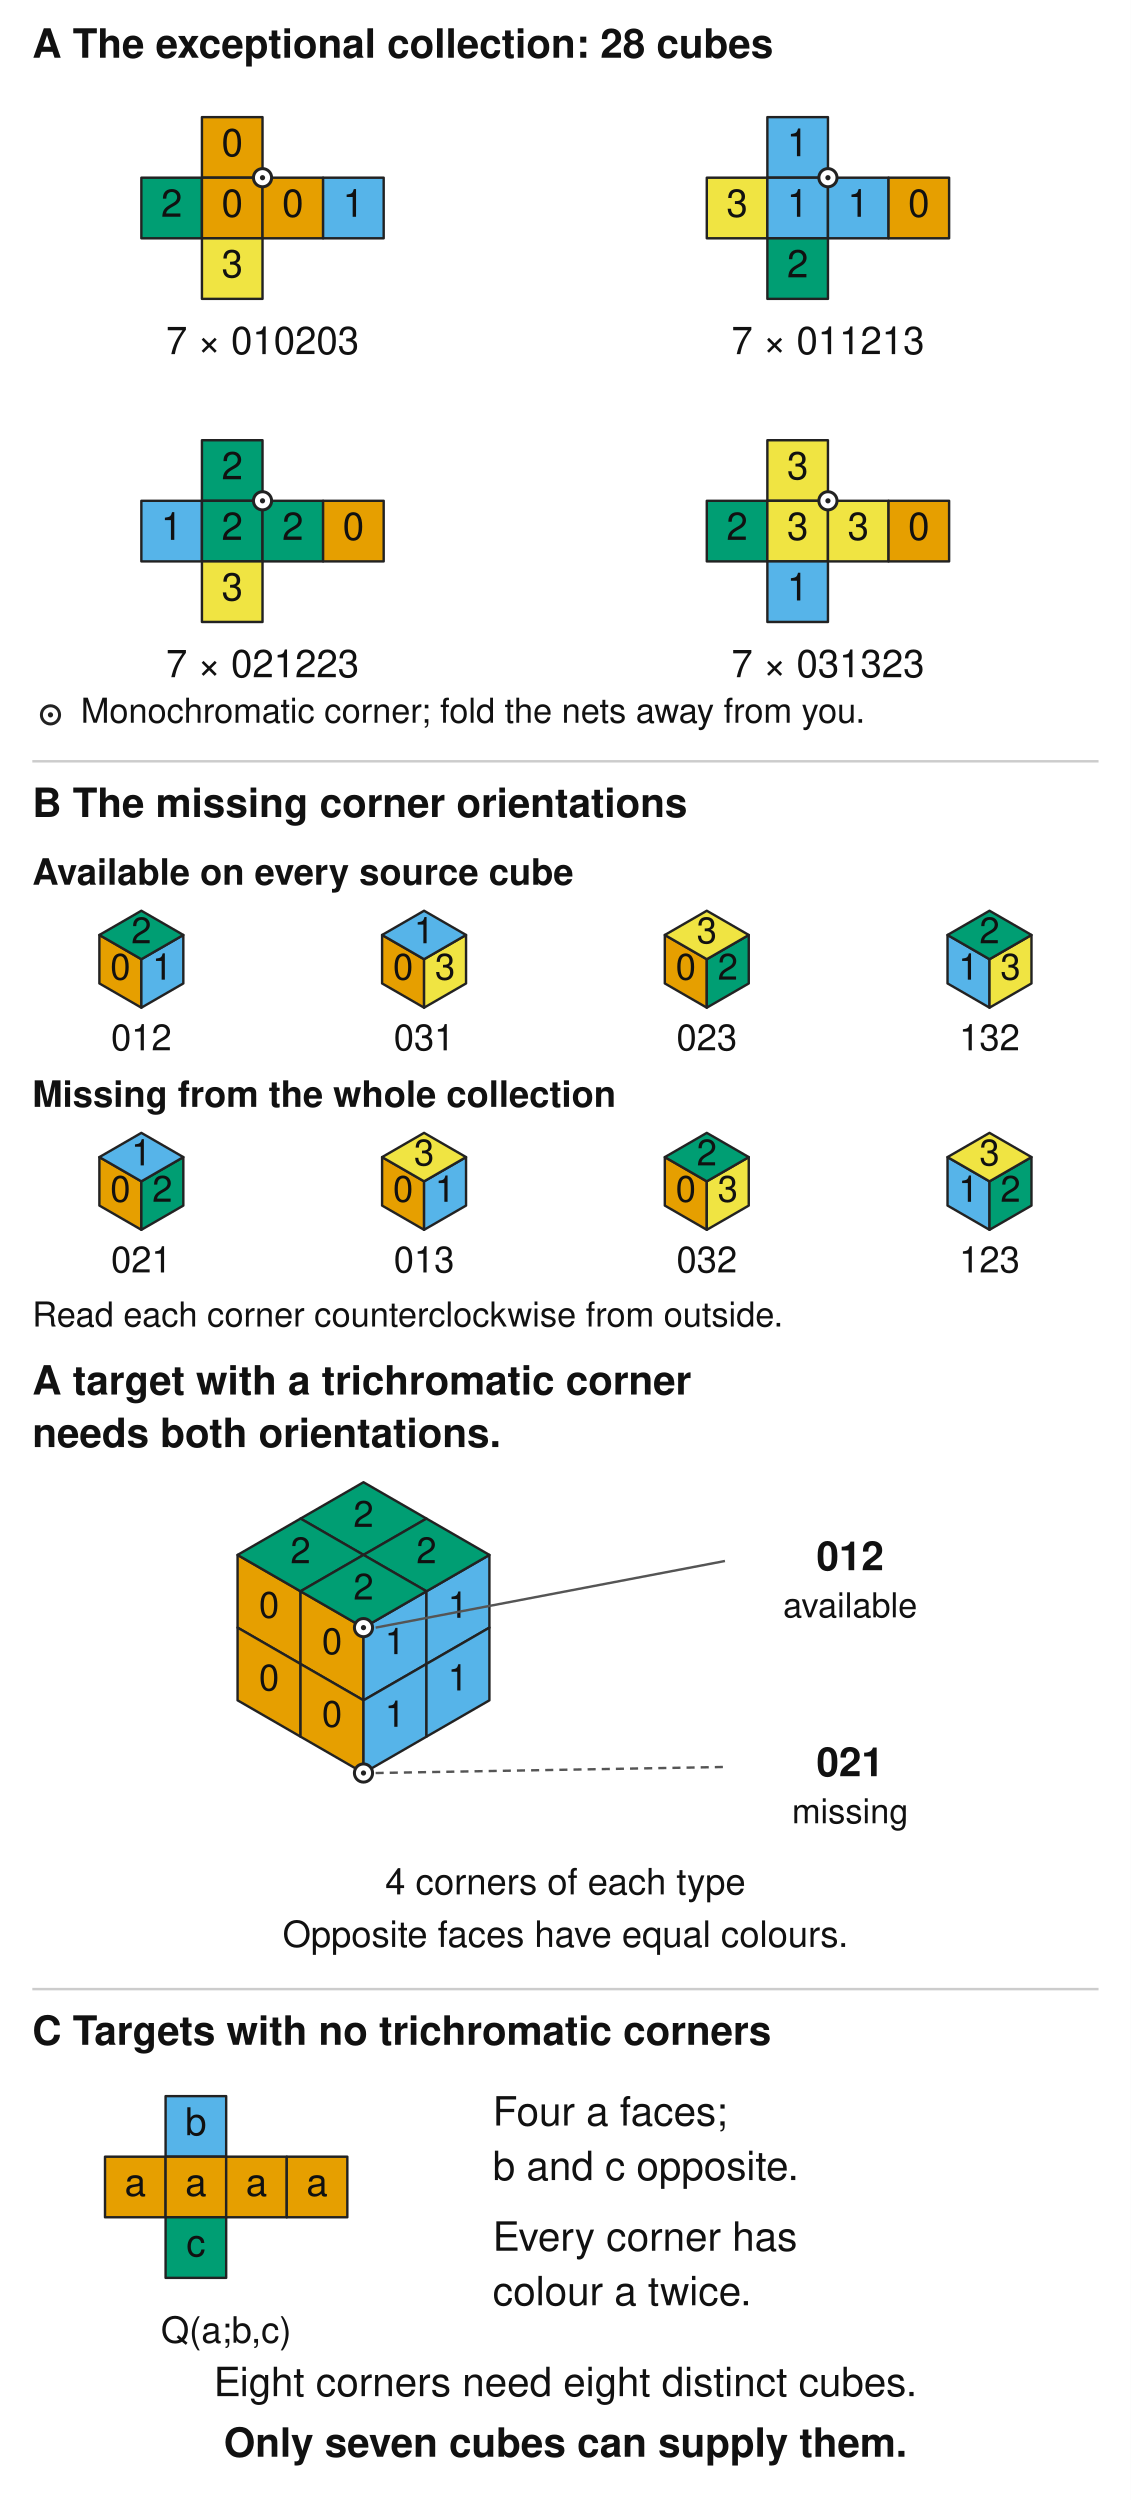
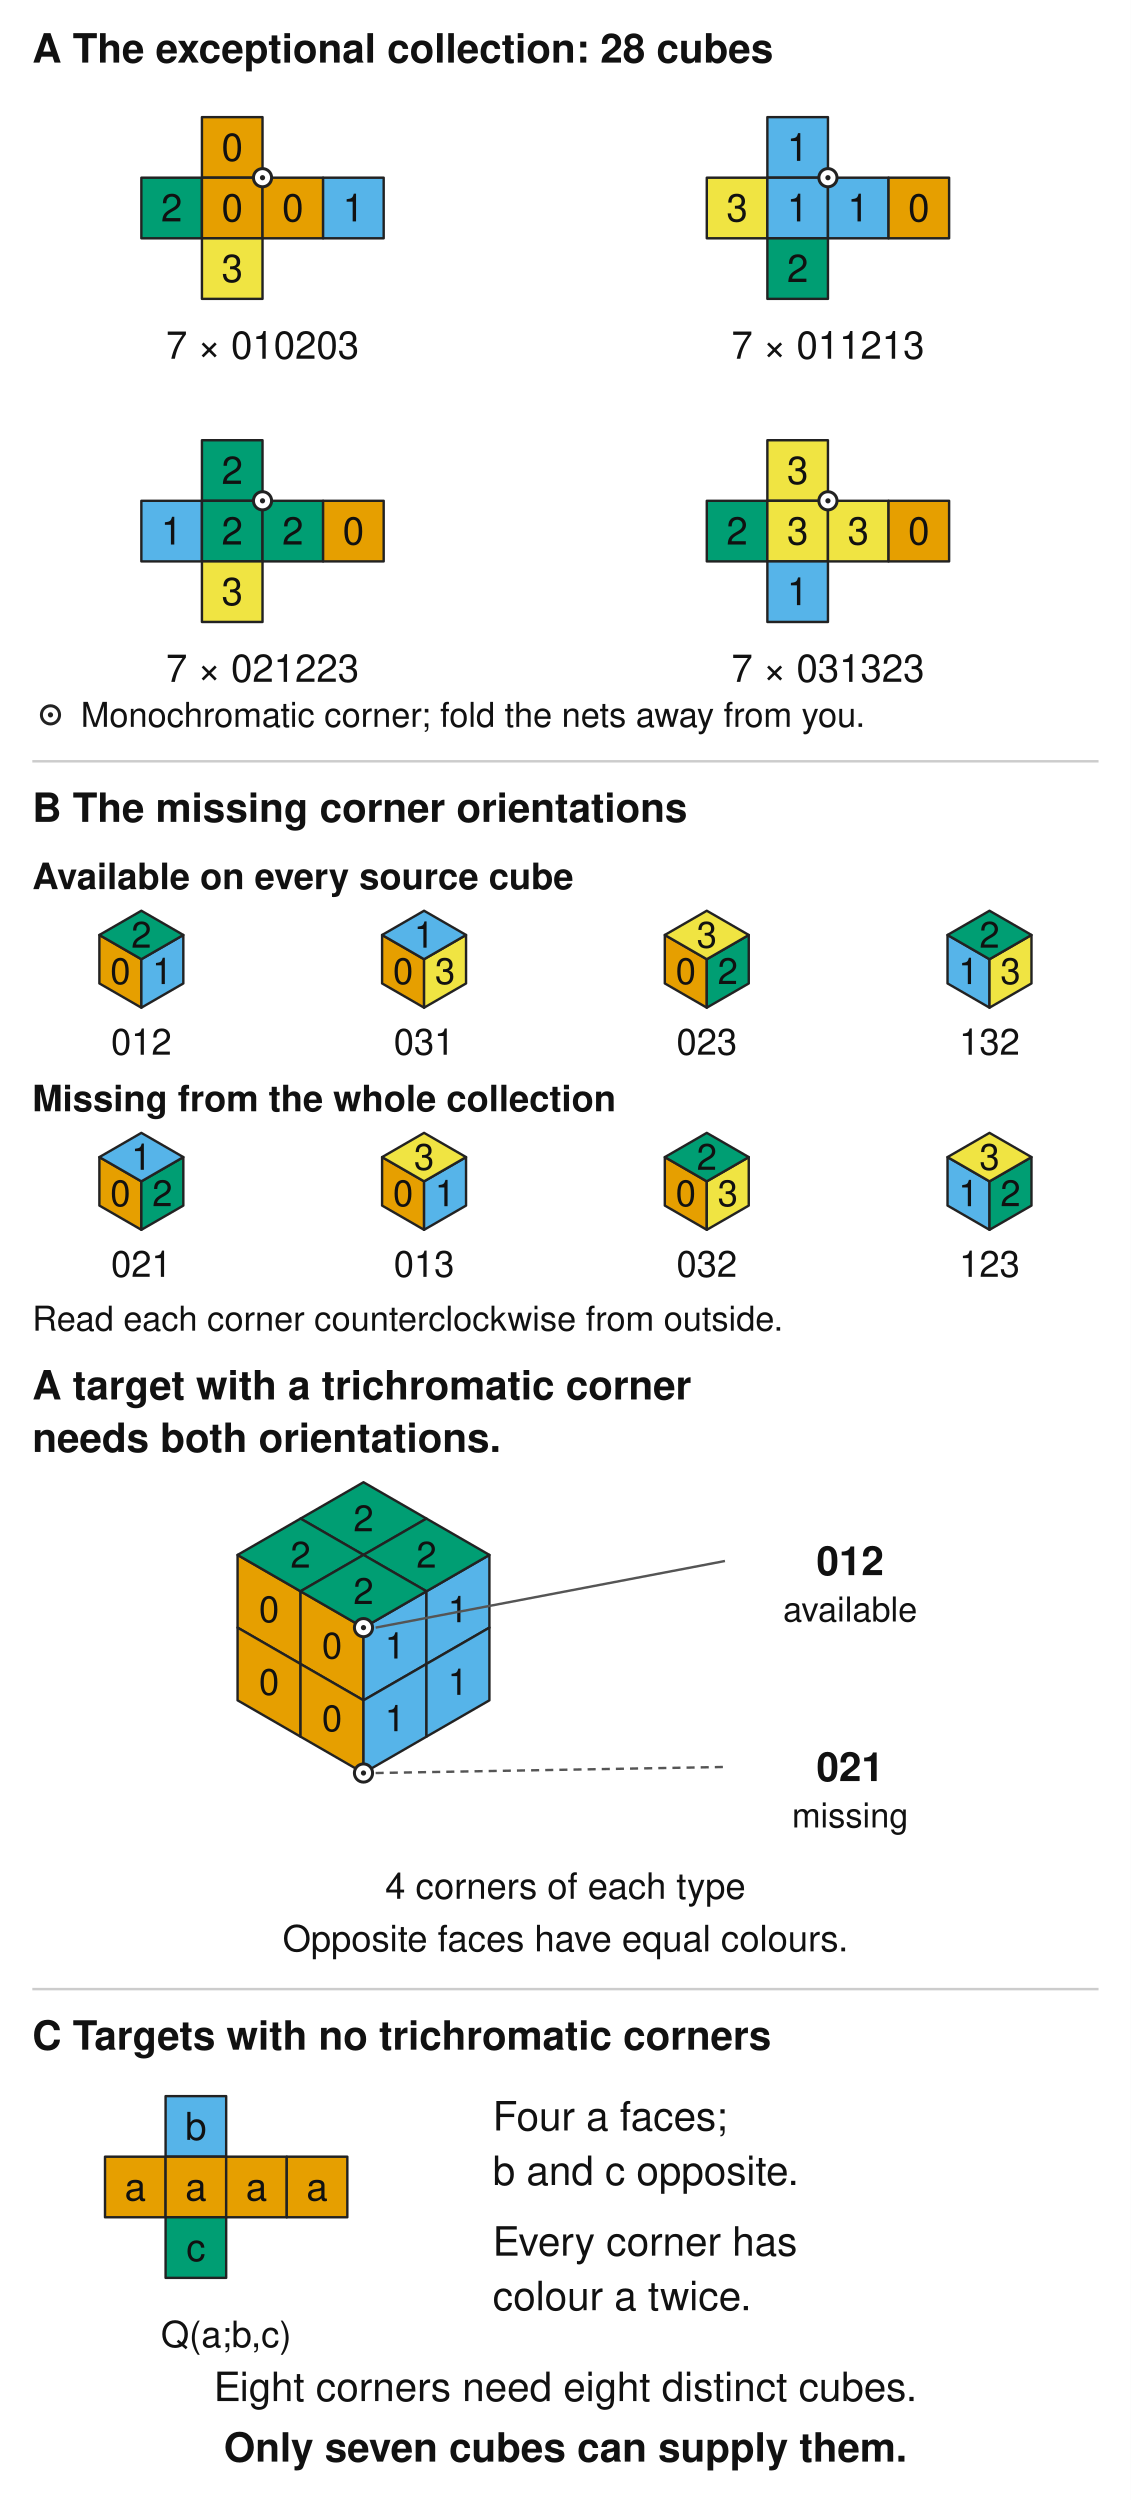
<svg xmlns="http://www.w3.org/2000/svg" width="560" height="1238" viewBox="0 0 560 1238" role="img" aria-labelledby="title description">
  <rect width="100%" height="100%" fill="white" />
  <g font-family="Helvetica,Arial,sans-serif" fill="#111" stroke-linejoin="round">
-     <text x="16" y="24" font-size="20" font-weight="bold" text-anchor="start" dominant-baseline="central">A   The exceptional collection: 28 cubes</text>
+     <text x="16" y="24" font-size="20" font-weight="bold" text-anchor="start" dy="0.35em">A   The exceptional collection: 28 cubes</text>
    <polygon points="100,58 130,58 130,88 100,88" fill="#E69F00" stroke="#222" stroke-width="1.2" />
-     <text x="115" y="73" font-size="19" font-weight="normal" text-anchor="middle" dominant-baseline="central">0</text>
+     <text x="115" y="73" font-size="19" font-weight="normal" text-anchor="middle" dy="0.35em">0</text>
    <polygon points="70,88 100,88 100,118 70,118" fill="#009E73" stroke="#222" stroke-width="1.2" />
-     <text x="85" y="103" font-size="19" font-weight="normal" text-anchor="middle" dominant-baseline="central">2</text>
+     <text x="85" y="103" font-size="19" font-weight="normal" text-anchor="middle" dy="0.35em">2</text>
    <polygon points="100,88 130,88 130,118 100,118" fill="#E69F00" stroke="#222" stroke-width="1.2" />
-     <text x="115" y="103" font-size="19" font-weight="normal" text-anchor="middle" dominant-baseline="central">0</text>
+     <text x="115" y="103" font-size="19" font-weight="normal" text-anchor="middle" dy="0.35em">0</text>
    <polygon points="130,88 160,88 160,118 130,118" fill="#E69F00" stroke="#222" stroke-width="1.2" />
-     <text x="145" y="103" font-size="19" font-weight="normal" text-anchor="middle" dominant-baseline="central">0</text>
+     <text x="145" y="103" font-size="19" font-weight="normal" text-anchor="middle" dy="0.35em">0</text>
    <polygon points="160,88 190,88 190,118 160,118" fill="#56B4E9" stroke="#222" stroke-width="1.2" />
-     <text x="175" y="103" font-size="19" font-weight="normal" text-anchor="middle" dominant-baseline="central">1</text>
+     <text x="175" y="103" font-size="19" font-weight="normal" text-anchor="middle" dy="0.35em">1</text>
    <polygon points="100,118 130,118 130,148 100,148" fill="#F0E442" stroke="#222" stroke-width="1.2" />
-     <text x="115" y="133" font-size="19" font-weight="normal" text-anchor="middle" dominant-baseline="central">3</text>
+     <text x="115" y="133" font-size="19" font-weight="normal" text-anchor="middle" dy="0.35em">3</text>
    <circle cx="130" cy="88" r="4.5" fill="white" stroke="#222" stroke-width="1.5" />
    <circle cx="130" cy="88" r="1.3" fill="#222" stroke="#222" stroke-width="0" />
-     <text x="130" y="171" font-size="19" font-weight="normal" text-anchor="middle" dominant-baseline="central">7 × 010203</text>
+     <text x="130" y="171" font-size="19" font-weight="normal" text-anchor="middle" dy="0.35em">7 × 010203</text>
    <polygon points="380,58 410,58 410,88 380,88" fill="#56B4E9" stroke="#222" stroke-width="1.2" />
-     <text x="395" y="73" font-size="19" font-weight="normal" text-anchor="middle" dominant-baseline="central">1</text>
+     <text x="395" y="73" font-size="19" font-weight="normal" text-anchor="middle" dy="0.35em">1</text>
    <polygon points="350,88 380,88 380,118 350,118" fill="#F0E442" stroke="#222" stroke-width="1.2" />
-     <text x="365" y="103" font-size="19" font-weight="normal" text-anchor="middle" dominant-baseline="central">3</text>
+     <text x="365" y="103" font-size="19" font-weight="normal" text-anchor="middle" dy="0.35em">3</text>
    <polygon points="380,88 410,88 410,118 380,118" fill="#56B4E9" stroke="#222" stroke-width="1.2" />
-     <text x="395" y="103" font-size="19" font-weight="normal" text-anchor="middle" dominant-baseline="central">1</text>
+     <text x="395" y="103" font-size="19" font-weight="normal" text-anchor="middle" dy="0.35em">1</text>
    <polygon points="410,88 440,88 440,118 410,118" fill="#56B4E9" stroke="#222" stroke-width="1.2" />
-     <text x="425" y="103" font-size="19" font-weight="normal" text-anchor="middle" dominant-baseline="central">1</text>
+     <text x="425" y="103" font-size="19" font-weight="normal" text-anchor="middle" dy="0.35em">1</text>
    <polygon points="440,88 470,88 470,118 440,118" fill="#E69F00" stroke="#222" stroke-width="1.2" />
-     <text x="455" y="103" font-size="19" font-weight="normal" text-anchor="middle" dominant-baseline="central">0</text>
+     <text x="455" y="103" font-size="19" font-weight="normal" text-anchor="middle" dy="0.35em">0</text>
    <polygon points="380,118 410,118 410,148 380,148" fill="#009E73" stroke="#222" stroke-width="1.2" />
-     <text x="395" y="133" font-size="19" font-weight="normal" text-anchor="middle" dominant-baseline="central">2</text>
+     <text x="395" y="133" font-size="19" font-weight="normal" text-anchor="middle" dy="0.35em">2</text>
    <circle cx="410" cy="88" r="4.5" fill="white" stroke="#222" stroke-width="1.5" />
    <circle cx="410" cy="88" r="1.3" fill="#222" stroke="#222" stroke-width="0" />
-     <text x="410" y="171" font-size="19" font-weight="normal" text-anchor="middle" dominant-baseline="central">7 × 011213</text>
+     <text x="410" y="171" font-size="19" font-weight="normal" text-anchor="middle" dy="0.35em">7 × 011213</text>
    <polygon points="100,218 130,218 130,248 100,248" fill="#009E73" stroke="#222" stroke-width="1.2" />
-     <text x="115" y="233" font-size="19" font-weight="normal" text-anchor="middle" dominant-baseline="central">2</text>
+     <text x="115" y="233" font-size="19" font-weight="normal" text-anchor="middle" dy="0.35em">2</text>
    <polygon points="70,248 100,248 100,278 70,278" fill="#56B4E9" stroke="#222" stroke-width="1.2" />
-     <text x="85" y="263" font-size="19" font-weight="normal" text-anchor="middle" dominant-baseline="central">1</text>
+     <text x="85" y="263" font-size="19" font-weight="normal" text-anchor="middle" dy="0.35em">1</text>
    <polygon points="100,248 130,248 130,278 100,278" fill="#009E73" stroke="#222" stroke-width="1.2" />
-     <text x="115" y="263" font-size="19" font-weight="normal" text-anchor="middle" dominant-baseline="central">2</text>
+     <text x="115" y="263" font-size="19" font-weight="normal" text-anchor="middle" dy="0.35em">2</text>
    <polygon points="130,248 160,248 160,278 130,278" fill="#009E73" stroke="#222" stroke-width="1.2" />
-     <text x="145" y="263" font-size="19" font-weight="normal" text-anchor="middle" dominant-baseline="central">2</text>
+     <text x="145" y="263" font-size="19" font-weight="normal" text-anchor="middle" dy="0.35em">2</text>
    <polygon points="160,248 190,248 190,278 160,278" fill="#E69F00" stroke="#222" stroke-width="1.2" />
-     <text x="175" y="263" font-size="19" font-weight="normal" text-anchor="middle" dominant-baseline="central">0</text>
+     <text x="175" y="263" font-size="19" font-weight="normal" text-anchor="middle" dy="0.35em">0</text>
    <polygon points="100,278 130,278 130,308 100,308" fill="#F0E442" stroke="#222" stroke-width="1.2" />
-     <text x="115" y="293" font-size="19" font-weight="normal" text-anchor="middle" dominant-baseline="central">3</text>
+     <text x="115" y="293" font-size="19" font-weight="normal" text-anchor="middle" dy="0.35em">3</text>
    <circle cx="130" cy="248" r="4.5" fill="white" stroke="#222" stroke-width="1.5" />
    <circle cx="130" cy="248" r="1.3" fill="#222" stroke="#222" stroke-width="0" />
-     <text x="130" y="331" font-size="19" font-weight="normal" text-anchor="middle" dominant-baseline="central">7 × 021223</text>
+     <text x="130" y="331" font-size="19" font-weight="normal" text-anchor="middle" dy="0.35em">7 × 021223</text>
    <polygon points="380,218 410,218 410,248 380,248" fill="#F0E442" stroke="#222" stroke-width="1.2" />
-     <text x="395" y="233" font-size="19" font-weight="normal" text-anchor="middle" dominant-baseline="central">3</text>
+     <text x="395" y="233" font-size="19" font-weight="normal" text-anchor="middle" dy="0.35em">3</text>
    <polygon points="350,248 380,248 380,278 350,278" fill="#009E73" stroke="#222" stroke-width="1.2" />
-     <text x="365" y="263" font-size="19" font-weight="normal" text-anchor="middle" dominant-baseline="central">2</text>
+     <text x="365" y="263" font-size="19" font-weight="normal" text-anchor="middle" dy="0.35em">2</text>
    <polygon points="380,248 410,248 410,278 380,278" fill="#F0E442" stroke="#222" stroke-width="1.2" />
-     <text x="395" y="263" font-size="19" font-weight="normal" text-anchor="middle" dominant-baseline="central">3</text>
+     <text x="395" y="263" font-size="19" font-weight="normal" text-anchor="middle" dy="0.35em">3</text>
    <polygon points="410,248 440,248 440,278 410,278" fill="#F0E442" stroke="#222" stroke-width="1.2" />
-     <text x="425" y="263" font-size="19" font-weight="normal" text-anchor="middle" dominant-baseline="central">3</text>
+     <text x="425" y="263" font-size="19" font-weight="normal" text-anchor="middle" dy="0.35em">3</text>
    <polygon points="440,248 470,248 470,278 440,278" fill="#E69F00" stroke="#222" stroke-width="1.2" />
-     <text x="455" y="263" font-size="19" font-weight="normal" text-anchor="middle" dominant-baseline="central">0</text>
+     <text x="455" y="263" font-size="19" font-weight="normal" text-anchor="middle" dy="0.35em">0</text>
    <polygon points="380,278 410,278 410,308 380,308" fill="#56B4E9" stroke="#222" stroke-width="1.2" />
-     <text x="395" y="293" font-size="19" font-weight="normal" text-anchor="middle" dominant-baseline="central">1</text>
+     <text x="395" y="293" font-size="19" font-weight="normal" text-anchor="middle" dy="0.35em">1</text>
    <circle cx="410" cy="248" r="4.5" fill="white" stroke="#222" stroke-width="1.5" />
    <circle cx="410" cy="248" r="1.3" fill="#222" stroke="#222" stroke-width="0" />
-     <text x="410" y="331" font-size="19" font-weight="normal" text-anchor="middle" dominant-baseline="central">7 × 031323</text>
+     <text x="410" y="331" font-size="19" font-weight="normal" text-anchor="middle" dy="0.35em">7 × 031323</text>
    <circle cx="25" cy="354" r="4.5" fill="white" stroke="#222" stroke-width="1.5" />
    <circle cx="25" cy="354" r="1.3" fill="#222" stroke="#222" stroke-width="0" />
-     <text x="40" y="354" font-size="17" font-weight="normal" text-anchor="start" dominant-baseline="central">Monochromatic corner; fold the nets away from you.</text>
+     <text x="40" y="354" font-size="17" font-weight="normal" text-anchor="start" dy="0.35em">Monochromatic corner; fold the nets away from you.</text>
    <polyline points="16,377 544,377" fill="none" stroke="#ccc" stroke-width="1.2" />
-     <text x="16" y="400" font-size="20" font-weight="bold" text-anchor="start" dominant-baseline="central">B   The missing corner orientations</text>
-     <text x="16" y="434" font-size="18" font-weight="bold" text-anchor="start" dominant-baseline="central">Available on every source cube</text>
-     <text x="16" y="544" font-size="18" font-weight="bold" text-anchor="start" dominant-baseline="central">Missing from the whole collection</text>
+     <text x="16" y="400" font-size="20" font-weight="bold" text-anchor="start" dy="0.35em">B   The missing corner orientations</text>
+     <text x="16" y="434" font-size="18" font-weight="bold" text-anchor="start" dy="0.35em">Available on every source cube</text>
+     <text x="16" y="544" font-size="18" font-weight="bold" text-anchor="start" dy="0.35em">Missing from the whole collection</text>
    <polygon points="70,475 49.215,463 49.215,487 70,499" fill="#E69F00" stroke="#222" stroke-width="1.2" />
-     <text x="59.608" y="481" font-size="18" font-weight="normal" text-anchor="middle" dominant-baseline="central">0</text>
+     <text x="59.608" y="481" font-size="18" font-weight="normal" text-anchor="middle" dy="0.35em">0</text>
    <polygon points="70,475 70,499 90.785,487 90.785,463" fill="#56B4E9" stroke="#222" stroke-width="1.2" />
-     <text x="80.392" y="481" font-size="18" font-weight="normal" text-anchor="middle" dominant-baseline="central">1</text>
+     <text x="80.392" y="481" font-size="18" font-weight="normal" text-anchor="middle" dy="0.35em">1</text>
    <polygon points="70,475 90.785,463 70,451 49.215,463" fill="#009E73" stroke="#222" stroke-width="1.2" />
-     <text x="70" y="463" font-size="18" font-weight="normal" text-anchor="middle" dominant-baseline="central">2</text>
-     <text x="70" y="516" font-size="18" font-weight="normal" text-anchor="middle" dominant-baseline="central">012</text>
+     <text x="70" y="463" font-size="18" font-weight="normal" text-anchor="middle" dy="0.35em">2</text>
+     <text x="70" y="516" font-size="18" font-weight="normal" text-anchor="middle" dy="0.35em">012</text>
    <polygon points="70,585 49.215,573 49.215,597 70,609" fill="#E69F00" stroke="#222" stroke-width="1.2" />
-     <text x="59.608" y="591" font-size="18" font-weight="normal" text-anchor="middle" dominant-baseline="central">0</text>
+     <text x="59.608" y="591" font-size="18" font-weight="normal" text-anchor="middle" dy="0.35em">0</text>
    <polygon points="70,585 70,609 90.785,597 90.785,573" fill="#009E73" stroke="#222" stroke-width="1.2" />
-     <text x="80.392" y="591" font-size="18" font-weight="normal" text-anchor="middle" dominant-baseline="central">2</text>
+     <text x="80.392" y="591" font-size="18" font-weight="normal" text-anchor="middle" dy="0.35em">2</text>
    <polygon points="70,585 90.785,573 70,561 49.215,573" fill="#56B4E9" stroke="#222" stroke-width="1.2" />
-     <text x="70" y="573" font-size="18" font-weight="normal" text-anchor="middle" dominant-baseline="central">1</text>
-     <text x="70" y="626" font-size="18" font-weight="normal" text-anchor="middle" dominant-baseline="central">021</text>
+     <text x="70" y="573" font-size="18" font-weight="normal" text-anchor="middle" dy="0.35em">1</text>
+     <text x="70" y="626" font-size="18" font-weight="normal" text-anchor="middle" dy="0.35em">021</text>
    <polygon points="210,475 189.215,463 189.215,487 210,499" fill="#E69F00" stroke="#222" stroke-width="1.2" />
-     <text x="199.608" y="481" font-size="18" font-weight="normal" text-anchor="middle" dominant-baseline="central">0</text>
+     <text x="199.608" y="481" font-size="18" font-weight="normal" text-anchor="middle" dy="0.35em">0</text>
    <polygon points="210,475 210,499 230.785,487 230.785,463" fill="#F0E442" stroke="#222" stroke-width="1.2" />
-     <text x="220.392" y="481" font-size="18" font-weight="normal" text-anchor="middle" dominant-baseline="central">3</text>
+     <text x="220.392" y="481" font-size="18" font-weight="normal" text-anchor="middle" dy="0.35em">3</text>
    <polygon points="210,475 230.785,463 210,451 189.215,463" fill="#56B4E9" stroke="#222" stroke-width="1.2" />
-     <text x="210" y="463" font-size="18" font-weight="normal" text-anchor="middle" dominant-baseline="central">1</text>
-     <text x="210" y="516" font-size="18" font-weight="normal" text-anchor="middle" dominant-baseline="central">031</text>
+     <text x="210" y="463" font-size="18" font-weight="normal" text-anchor="middle" dy="0.35em">1</text>
+     <text x="210" y="516" font-size="18" font-weight="normal" text-anchor="middle" dy="0.35em">031</text>
    <polygon points="210,585 189.215,573 189.215,597 210,609" fill="#E69F00" stroke="#222" stroke-width="1.2" />
-     <text x="199.608" y="591" font-size="18" font-weight="normal" text-anchor="middle" dominant-baseline="central">0</text>
+     <text x="199.608" y="591" font-size="18" font-weight="normal" text-anchor="middle" dy="0.35em">0</text>
    <polygon points="210,585 210,609 230.785,597 230.785,573" fill="#56B4E9" stroke="#222" stroke-width="1.2" />
-     <text x="220.392" y="591" font-size="18" font-weight="normal" text-anchor="middle" dominant-baseline="central">1</text>
+     <text x="220.392" y="591" font-size="18" font-weight="normal" text-anchor="middle" dy="0.35em">1</text>
    <polygon points="210,585 230.785,573 210,561 189.215,573" fill="#F0E442" stroke="#222" stroke-width="1.2" />
-     <text x="210" y="573" font-size="18" font-weight="normal" text-anchor="middle" dominant-baseline="central">3</text>
-     <text x="210" y="626" font-size="18" font-weight="normal" text-anchor="middle" dominant-baseline="central">013</text>
+     <text x="210" y="573" font-size="18" font-weight="normal" text-anchor="middle" dy="0.35em">3</text>
+     <text x="210" y="626" font-size="18" font-weight="normal" text-anchor="middle" dy="0.35em">013</text>
    <polygon points="350,475 329.215,463 329.215,487 350,499" fill="#E69F00" stroke="#222" stroke-width="1.2" />
-     <text x="339.608" y="481" font-size="18" font-weight="normal" text-anchor="middle" dominant-baseline="central">0</text>
+     <text x="339.608" y="481" font-size="18" font-weight="normal" text-anchor="middle" dy="0.35em">0</text>
    <polygon points="350,475 350,499 370.785,487 370.785,463" fill="#009E73" stroke="#222" stroke-width="1.2" />
-     <text x="360.392" y="481" font-size="18" font-weight="normal" text-anchor="middle" dominant-baseline="central">2</text>
+     <text x="360.392" y="481" font-size="18" font-weight="normal" text-anchor="middle" dy="0.35em">2</text>
    <polygon points="350,475 370.785,463 350,451 329.215,463" fill="#F0E442" stroke="#222" stroke-width="1.2" />
-     <text x="350" y="463" font-size="18" font-weight="normal" text-anchor="middle" dominant-baseline="central">3</text>
-     <text x="350" y="516" font-size="18" font-weight="normal" text-anchor="middle" dominant-baseline="central">023</text>
+     <text x="350" y="463" font-size="18" font-weight="normal" text-anchor="middle" dy="0.35em">3</text>
+     <text x="350" y="516" font-size="18" font-weight="normal" text-anchor="middle" dy="0.35em">023</text>
    <polygon points="350,585 329.215,573 329.215,597 350,609" fill="#E69F00" stroke="#222" stroke-width="1.2" />
-     <text x="339.608" y="591" font-size="18" font-weight="normal" text-anchor="middle" dominant-baseline="central">0</text>
+     <text x="339.608" y="591" font-size="18" font-weight="normal" text-anchor="middle" dy="0.35em">0</text>
    <polygon points="350,585 350,609 370.785,597 370.785,573" fill="#F0E442" stroke="#222" stroke-width="1.2" />
-     <text x="360.392" y="591" font-size="18" font-weight="normal" text-anchor="middle" dominant-baseline="central">3</text>
+     <text x="360.392" y="591" font-size="18" font-weight="normal" text-anchor="middle" dy="0.35em">3</text>
    <polygon points="350,585 370.785,573 350,561 329.215,573" fill="#009E73" stroke="#222" stroke-width="1.2" />
-     <text x="350" y="573" font-size="18" font-weight="normal" text-anchor="middle" dominant-baseline="central">2</text>
-     <text x="350" y="626" font-size="18" font-weight="normal" text-anchor="middle" dominant-baseline="central">032</text>
+     <text x="350" y="573" font-size="18" font-weight="normal" text-anchor="middle" dy="0.35em">2</text>
+     <text x="350" y="626" font-size="18" font-weight="normal" text-anchor="middle" dy="0.35em">032</text>
    <polygon points="490,475 469.215,463 469.215,487 490,499" fill="#56B4E9" stroke="#222" stroke-width="1.2" />
-     <text x="479.608" y="481" font-size="18" font-weight="normal" text-anchor="middle" dominant-baseline="central">1</text>
+     <text x="479.608" y="481" font-size="18" font-weight="normal" text-anchor="middle" dy="0.35em">1</text>
    <polygon points="490,475 490,499 510.785,487 510.785,463" fill="#F0E442" stroke="#222" stroke-width="1.2" />
-     <text x="500.392" y="481" font-size="18" font-weight="normal" text-anchor="middle" dominant-baseline="central">3</text>
+     <text x="500.392" y="481" font-size="18" font-weight="normal" text-anchor="middle" dy="0.35em">3</text>
    <polygon points="490,475 510.785,463 490,451 469.215,463" fill="#009E73" stroke="#222" stroke-width="1.2" />
-     <text x="490" y="463" font-size="18" font-weight="normal" text-anchor="middle" dominant-baseline="central">2</text>
-     <text x="490" y="516" font-size="18" font-weight="normal" text-anchor="middle" dominant-baseline="central">132</text>
+     <text x="490" y="463" font-size="18" font-weight="normal" text-anchor="middle" dy="0.35em">2</text>
+     <text x="490" y="516" font-size="18" font-weight="normal" text-anchor="middle" dy="0.35em">132</text>
    <polygon points="490,585 469.215,573 469.215,597 490,609" fill="#56B4E9" stroke="#222" stroke-width="1.2" />
-     <text x="479.608" y="591" font-size="18" font-weight="normal" text-anchor="middle" dominant-baseline="central">1</text>
+     <text x="479.608" y="591" font-size="18" font-weight="normal" text-anchor="middle" dy="0.35em">1</text>
    <polygon points="490,585 490,609 510.785,597 510.785,573" fill="#009E73" stroke="#222" stroke-width="1.2" />
-     <text x="500.392" y="591" font-size="18" font-weight="normal" text-anchor="middle" dominant-baseline="central">2</text>
+     <text x="500.392" y="591" font-size="18" font-weight="normal" text-anchor="middle" dy="0.35em">2</text>
    <polygon points="490,585 510.785,573 490,561 469.215,573" fill="#F0E442" stroke="#222" stroke-width="1.2" />
-     <text x="490" y="573" font-size="18" font-weight="normal" text-anchor="middle" dominant-baseline="central">3</text>
-     <text x="490" y="626" font-size="18" font-weight="normal" text-anchor="middle" dominant-baseline="central">123</text>
-     <text x="16" y="653" font-size="17" font-weight="normal" text-anchor="start" dominant-baseline="central">Read each corner counterclockwise from outside.</text>
-     <text x="16" y="686" font-size="20" font-weight="bold" text-anchor="start" dominant-baseline="central">A target with a trichromatic corner</text>
-     <text x="16" y="712" font-size="20" font-weight="bold" text-anchor="start" dominant-baseline="central">needs both orientations.</text>
+     <text x="490" y="573" font-size="18" font-weight="normal" text-anchor="middle" dy="0.35em">3</text>
+     <text x="490" y="626" font-size="18" font-weight="normal" text-anchor="middle" dy="0.35em">123</text>
+     <text x="16" y="653" font-size="17" font-weight="normal" text-anchor="start" dy="0.35em">Read each corner counterclockwise from outside.</text>
+     <text x="16" y="686" font-size="20" font-weight="bold" text-anchor="start" dy="0.35em">A target with a trichromatic corner</text>
+     <text x="16" y="712" font-size="20" font-weight="bold" text-anchor="start" dy="0.35em">needs both orientations.</text>
    <polygon points="117.646,770 148.823,788 148.823,824 117.646,806" fill="#E69F00" stroke="#222" stroke-width="1.2" />
-     <text x="133.235" y="797" font-size="18" font-weight="normal" text-anchor="middle" dominant-baseline="central">0</text>
+     <text x="133.235" y="797" font-size="18" font-weight="normal" text-anchor="middle" dy="0.35em">0</text>
    <polygon points="117.646,806 148.823,824 148.823,860 117.646,842" fill="#E69F00" stroke="#222" stroke-width="1.2" />
-     <text x="133.235" y="833" font-size="18" font-weight="normal" text-anchor="middle" dominant-baseline="central">0</text>
+     <text x="133.235" y="833" font-size="18" font-weight="normal" text-anchor="middle" dy="0.35em">0</text>
    <polygon points="148.823,788 180,806 180,842 148.823,824" fill="#E69F00" stroke="#222" stroke-width="1.2" />
-     <text x="164.412" y="815" font-size="18" font-weight="normal" text-anchor="middle" dominant-baseline="central">0</text>
+     <text x="164.412" y="815" font-size="18" font-weight="normal" text-anchor="middle" dy="0.35em">0</text>
    <polygon points="148.823,824 180,842 180,878 148.823,860" fill="#E69F00" stroke="#222" stroke-width="1.2" />
-     <text x="164.412" y="851" font-size="18" font-weight="normal" text-anchor="middle" dominant-baseline="central">0</text>
+     <text x="164.412" y="851" font-size="18" font-weight="normal" text-anchor="middle" dy="0.35em">0</text>
    <polygon points="180,806 211.177,788 211.177,824 180,842" fill="#56B4E9" stroke="#222" stroke-width="1.2" />
-     <text x="195.588" y="815" font-size="18" font-weight="normal" text-anchor="middle" dominant-baseline="central">1</text>
+     <text x="195.588" y="815" font-size="18" font-weight="normal" text-anchor="middle" dy="0.35em">1</text>
    <polygon points="180,842 211.177,824 211.177,860 180,878" fill="#56B4E9" stroke="#222" stroke-width="1.2" />
-     <text x="195.588" y="851" font-size="18" font-weight="normal" text-anchor="middle" dominant-baseline="central">1</text>
+     <text x="195.588" y="851" font-size="18" font-weight="normal" text-anchor="middle" dy="0.35em">1</text>
    <polygon points="211.177,788 242.354,770 242.354,806 211.177,824" fill="#56B4E9" stroke="#222" stroke-width="1.2" />
-     <text x="226.765" y="797" font-size="18" font-weight="normal" text-anchor="middle" dominant-baseline="central">1</text>
+     <text x="226.765" y="797" font-size="18" font-weight="normal" text-anchor="middle" dy="0.35em">1</text>
    <polygon points="211.177,824 242.354,806 242.354,842 211.177,860" fill="#56B4E9" stroke="#222" stroke-width="1.2" />
-     <text x="226.765" y="833" font-size="18" font-weight="normal" text-anchor="middle" dominant-baseline="central">1</text>
+     <text x="226.765" y="833" font-size="18" font-weight="normal" text-anchor="middle" dy="0.35em">1</text>
    <polygon points="180,734 148.823,752 180,770 211.177,752" fill="#009E73" stroke="#222" stroke-width="1.2" />
-     <text x="180" y="752" font-size="18" font-weight="normal" text-anchor="middle" dominant-baseline="central">2</text>
+     <text x="180" y="752" font-size="18" font-weight="normal" text-anchor="middle" dy="0.35em">2</text>
    <polygon points="211.177,752 180,770 211.177,788 242.354,770" fill="#009E73" stroke="#222" stroke-width="1.2" />
-     <text x="211.177" y="770" font-size="18" font-weight="normal" text-anchor="middle" dominant-baseline="central">2</text>
+     <text x="211.177" y="770" font-size="18" font-weight="normal" text-anchor="middle" dy="0.35em">2</text>
    <polygon points="148.823,752 117.646,770 148.823,788 180,770" fill="#009E73" stroke="#222" stroke-width="1.2" />
-     <text x="148.823" y="770" font-size="18" font-weight="normal" text-anchor="middle" dominant-baseline="central">2</text>
+     <text x="148.823" y="770" font-size="18" font-weight="normal" text-anchor="middle" dy="0.35em">2</text>
    <polygon points="180,770 148.823,788 180,806 211.177,788" fill="#009E73" stroke="#222" stroke-width="1.2" />
-     <text x="180" y="788" font-size="18" font-weight="normal" text-anchor="middle" dominant-baseline="central">2</text>
+     <text x="180" y="788" font-size="18" font-weight="normal" text-anchor="middle" dy="0.35em">2</text>
    <circle cx="180" cy="806" r="4.5" fill="white" stroke="#222" stroke-width="1.5" />
    <circle cx="180" cy="806" r="1.3" fill="#222" stroke="#222" stroke-width="0" />
    <circle cx="180" cy="878" r="4.5" fill="white" stroke="#222" stroke-width="1.5" />
    <circle cx="180" cy="878" r="1.3" fill="#222" stroke="#222" stroke-width="0" />
    <polyline points="186,806 359,773" fill="none" stroke="#555" stroke-width="1.2" />
-     <text x="421" y="773" font-size="20" font-weight="bold" text-anchor="middle" dominant-baseline="central">012</text>
-     <text x="421" y="797" font-size="17" font-weight="normal" text-anchor="middle" dominant-baseline="central">available</text>
+     <text x="421" y="773" font-size="20" font-weight="bold" text-anchor="middle" dy="0.35em">012</text>
+     <text x="421" y="797" font-size="17" font-weight="normal" text-anchor="middle" dy="0.35em">available</text>
    <polyline points="186,878 359,875" fill="none" stroke="#555" stroke-width="1.2" stroke-dasharray="4 3" />
-     <text x="421" y="875" font-size="20" font-weight="bold" text-anchor="middle" dominant-baseline="central">021</text>
-     <text x="421" y="899" font-size="17" font-weight="normal" text-anchor="middle" dominant-baseline="central">missing</text>
-     <text x="280" y="934" font-size="18" font-weight="normal" text-anchor="middle" dominant-baseline="central">4 corners of each type</text>
-     <text x="280" y="960" font-size="18" font-weight="normal" text-anchor="middle" dominant-baseline="central">Opposite faces have equal colours.</text>
+     <text x="421" y="875" font-size="20" font-weight="bold" text-anchor="middle" dy="0.35em">021</text>
+     <text x="421" y="899" font-size="17" font-weight="normal" text-anchor="middle" dy="0.35em">missing</text>
+     <text x="280" y="934" font-size="18" font-weight="normal" text-anchor="middle" dy="0.35em">4 corners of each type</text>
+     <text x="280" y="960" font-size="18" font-weight="normal" text-anchor="middle" dy="0.35em">Opposite faces have equal colours.</text>
    <polyline points="16,985 544,985" fill="none" stroke="#ccc" stroke-width="1.2" />
-     <text x="16" y="1008" font-size="20" font-weight="bold" text-anchor="start" dominant-baseline="central">C   Targets with no trichromatic corners</text>
+     <text x="16" y="1008" font-size="20" font-weight="bold" text-anchor="start" dy="0.35em">C   Targets with no trichromatic corners</text>
    <polygon points="82,1038 112,1038 112,1068 82,1068" fill="#56B4E9" stroke="#222" stroke-width="1.2" />
-     <text x="97" y="1053" font-size="19" font-weight="normal" text-anchor="middle" dominant-baseline="central">b</text>
+     <text x="97" y="1053" font-size="19" font-weight="normal" text-anchor="middle" dy="0.35em">b</text>
    <polygon points="52,1068 82,1068 82,1098 52,1098" fill="#E69F00" stroke="#222" stroke-width="1.2" />
-     <text x="67" y="1083" font-size="19" font-weight="normal" text-anchor="middle" dominant-baseline="central">a</text>
+     <text x="67" y="1083" font-size="19" font-weight="normal" text-anchor="middle" dy="0.35em">a</text>
    <polygon points="82,1068 112,1068 112,1098 82,1098" fill="#E69F00" stroke="#222" stroke-width="1.2" />
-     <text x="97" y="1083" font-size="19" font-weight="normal" text-anchor="middle" dominant-baseline="central">a</text>
+     <text x="97" y="1083" font-size="19" font-weight="normal" text-anchor="middle" dy="0.35em">a</text>
    <polygon points="112,1068 142,1068 142,1098 112,1098" fill="#E69F00" stroke="#222" stroke-width="1.2" />
-     <text x="127" y="1083" font-size="19" font-weight="normal" text-anchor="middle" dominant-baseline="central">a</text>
+     <text x="127" y="1083" font-size="19" font-weight="normal" text-anchor="middle" dy="0.35em">a</text>
    <polygon points="142,1068 172,1068 172,1098 142,1098" fill="#E69F00" stroke="#222" stroke-width="1.2" />
-     <text x="157" y="1083" font-size="19" font-weight="normal" text-anchor="middle" dominant-baseline="central">a</text>
+     <text x="157" y="1083" font-size="19" font-weight="normal" text-anchor="middle" dy="0.35em">a</text>
    <polygon points="82,1098 112,1098 112,1128 82,1128" fill="#009E73" stroke="#222" stroke-width="1.2" />
-     <text x="97" y="1113" font-size="19" font-weight="normal" text-anchor="middle" dominant-baseline="central">c</text>
-     <text x="112" y="1156" font-size="18" font-weight="normal" text-anchor="middle" dominant-baseline="central">Q(a;b,c)</text>
-     <text x="244" y="1048" font-size="20" font-weight="normal" text-anchor="start" dominant-baseline="central">Four a faces;</text>
-     <text x="244" y="1075" font-size="20" font-weight="normal" text-anchor="start" dominant-baseline="central">b and c opposite.</text>
-     <text x="244" y="1110" font-size="20" font-weight="normal" text-anchor="start" dominant-baseline="central">Every corner has</text>
-     <text x="244" y="1137" font-size="20" font-weight="normal" text-anchor="start" dominant-baseline="central">colour a twice.</text>
-     <text x="280" y="1182" font-size="20" font-weight="normal" text-anchor="middle" dominant-baseline="central">Eight corners need eight distinct cubes.</text>
-     <text x="280" y="1212" font-size="20" font-weight="bold" text-anchor="middle" dominant-baseline="central">Only seven cubes can supply them.</text>
+     <text x="97" y="1113" font-size="19" font-weight="normal" text-anchor="middle" dy="0.35em">c</text>
+     <text x="112" y="1156" font-size="18" font-weight="normal" text-anchor="middle" dy="0.35em">Q(a;b,c)</text>
+     <text x="244" y="1048" font-size="20" font-weight="normal" text-anchor="start" dy="0.35em">Four a faces;</text>
+     <text x="244" y="1075" font-size="20" font-weight="normal" text-anchor="start" dy="0.35em">b and c opposite.</text>
+     <text x="244" y="1110" font-size="20" font-weight="normal" text-anchor="start" dy="0.35em">Every corner has</text>
+     <text x="244" y="1137" font-size="20" font-weight="normal" text-anchor="start" dy="0.35em">colour a twice.</text>
+     <text x="280" y="1182" font-size="20" font-weight="normal" text-anchor="middle" dy="0.35em">Eight corners need eight distinct cubes.</text>
+     <text x="280" y="1212" font-size="20" font-weight="bold" text-anchor="middle" dy="0.35em">Only seven cubes can supply them.</text>
  </g>
</svg>
